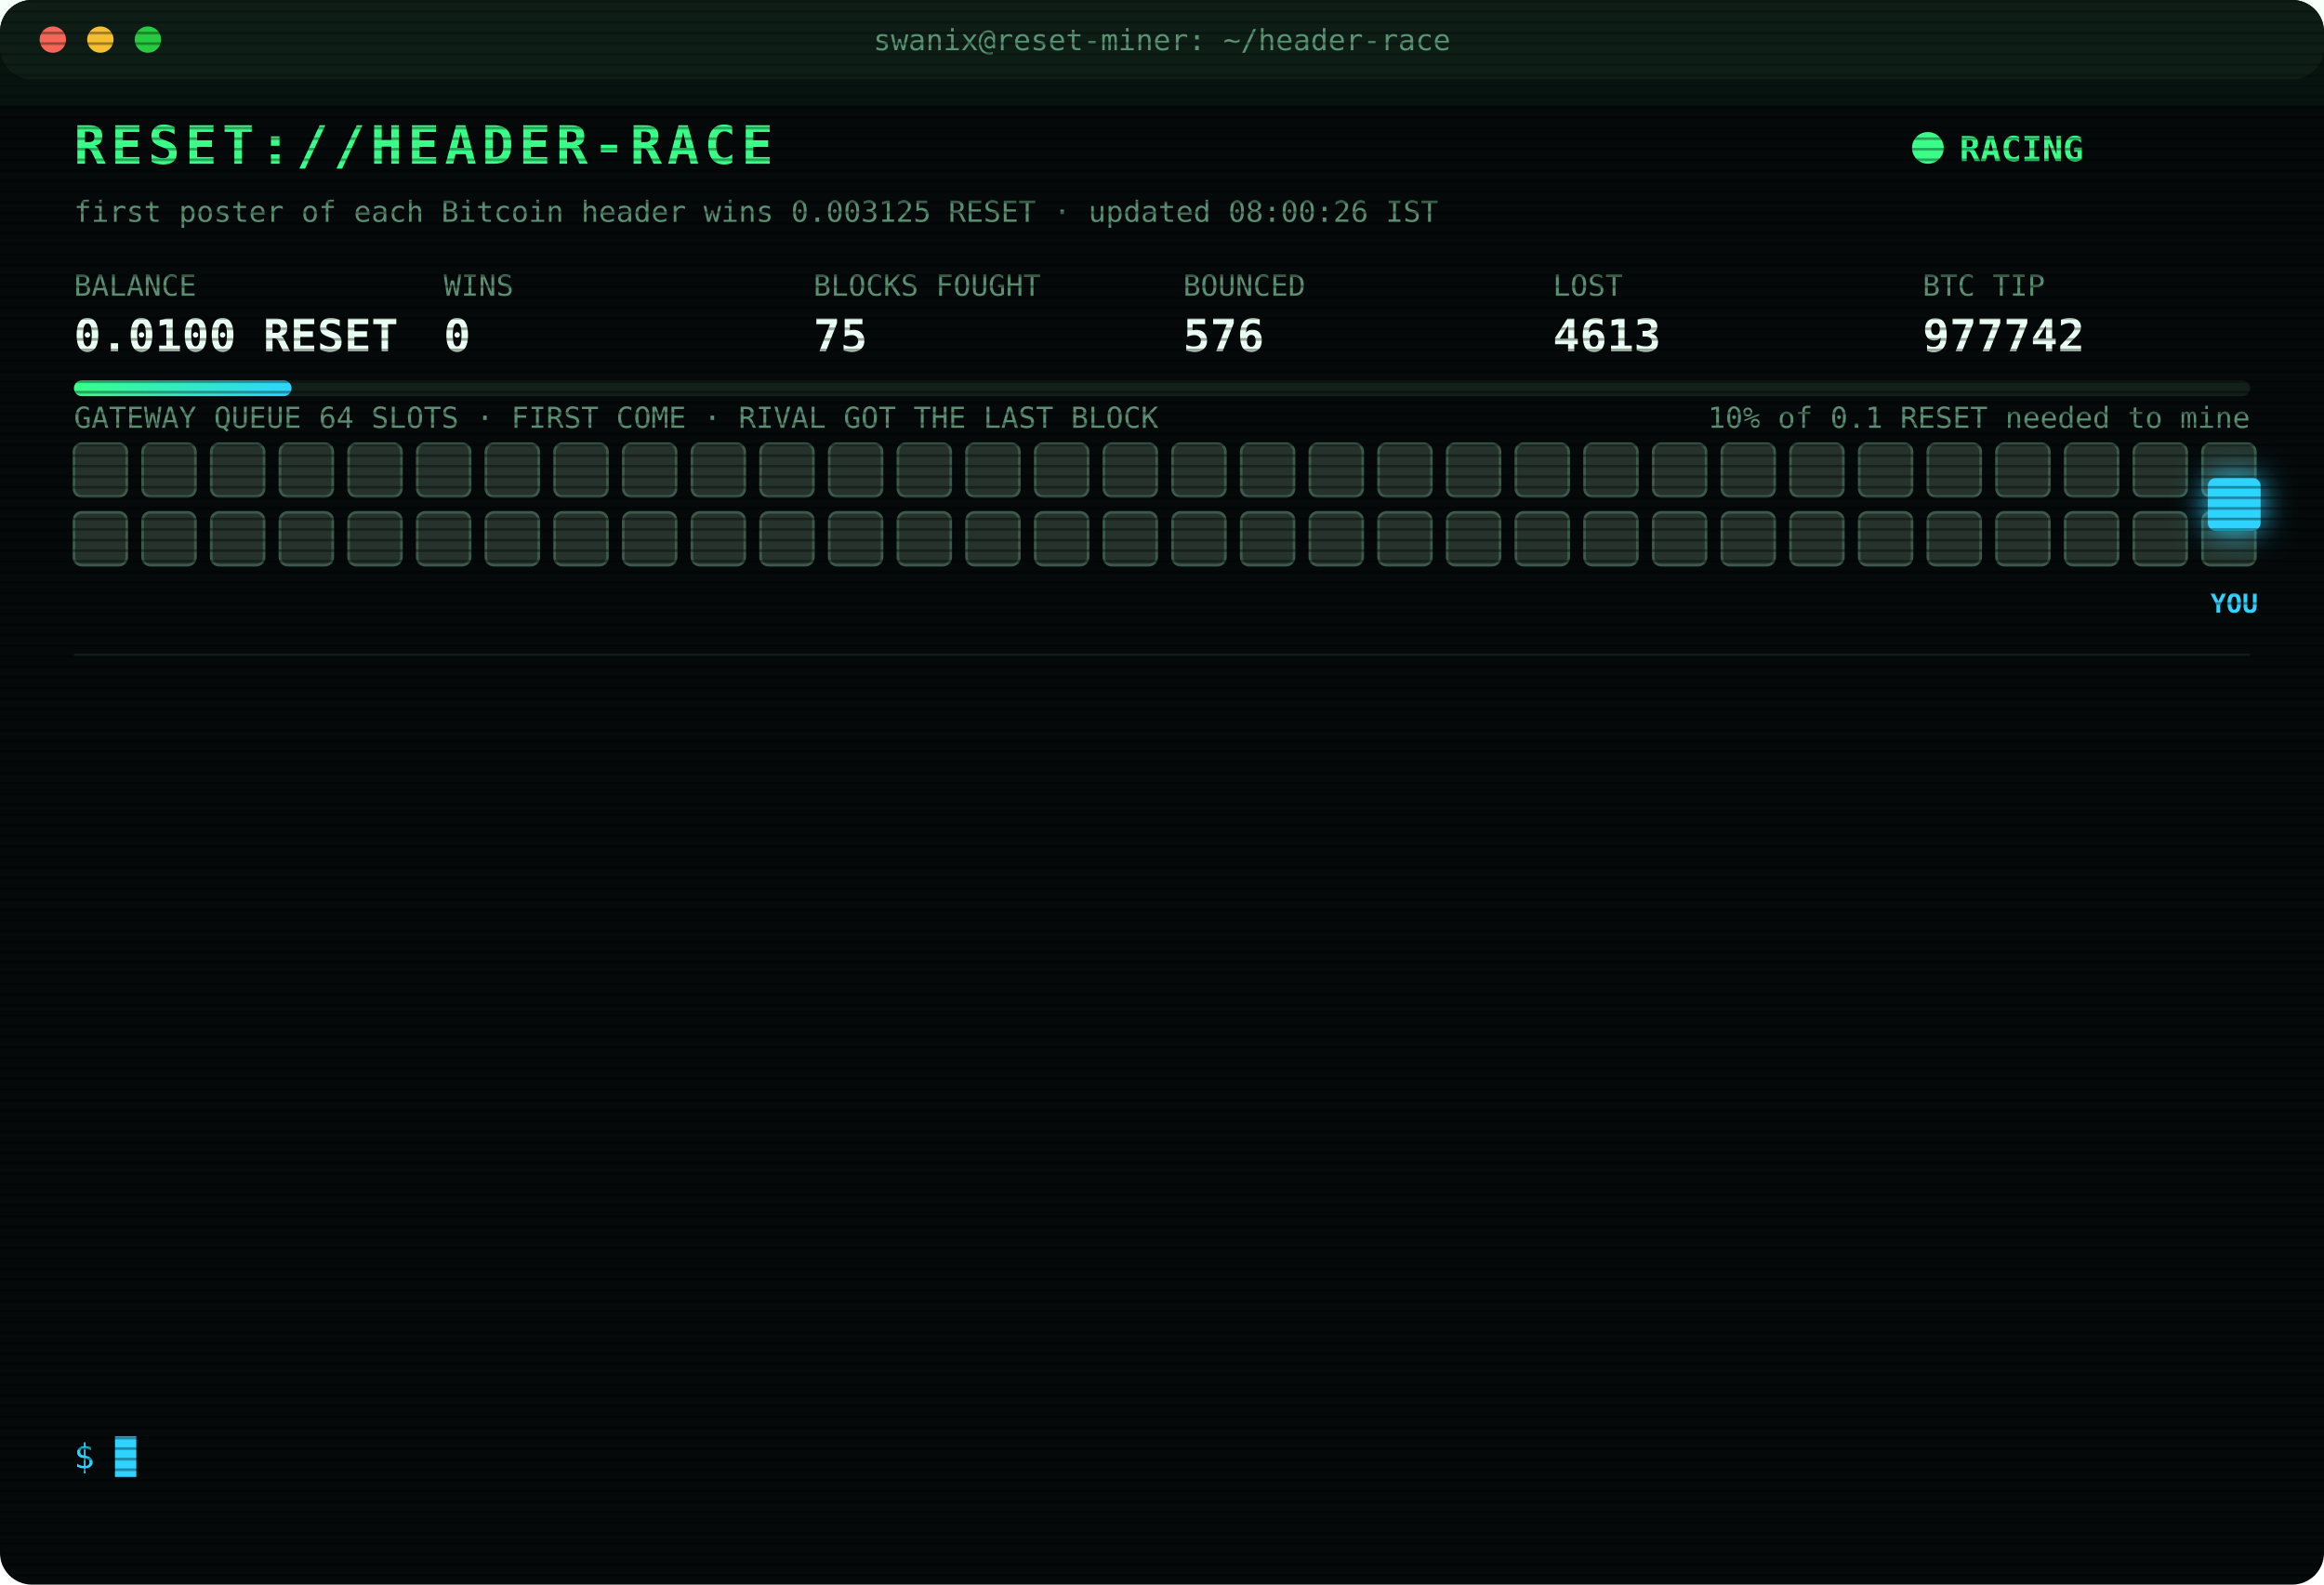
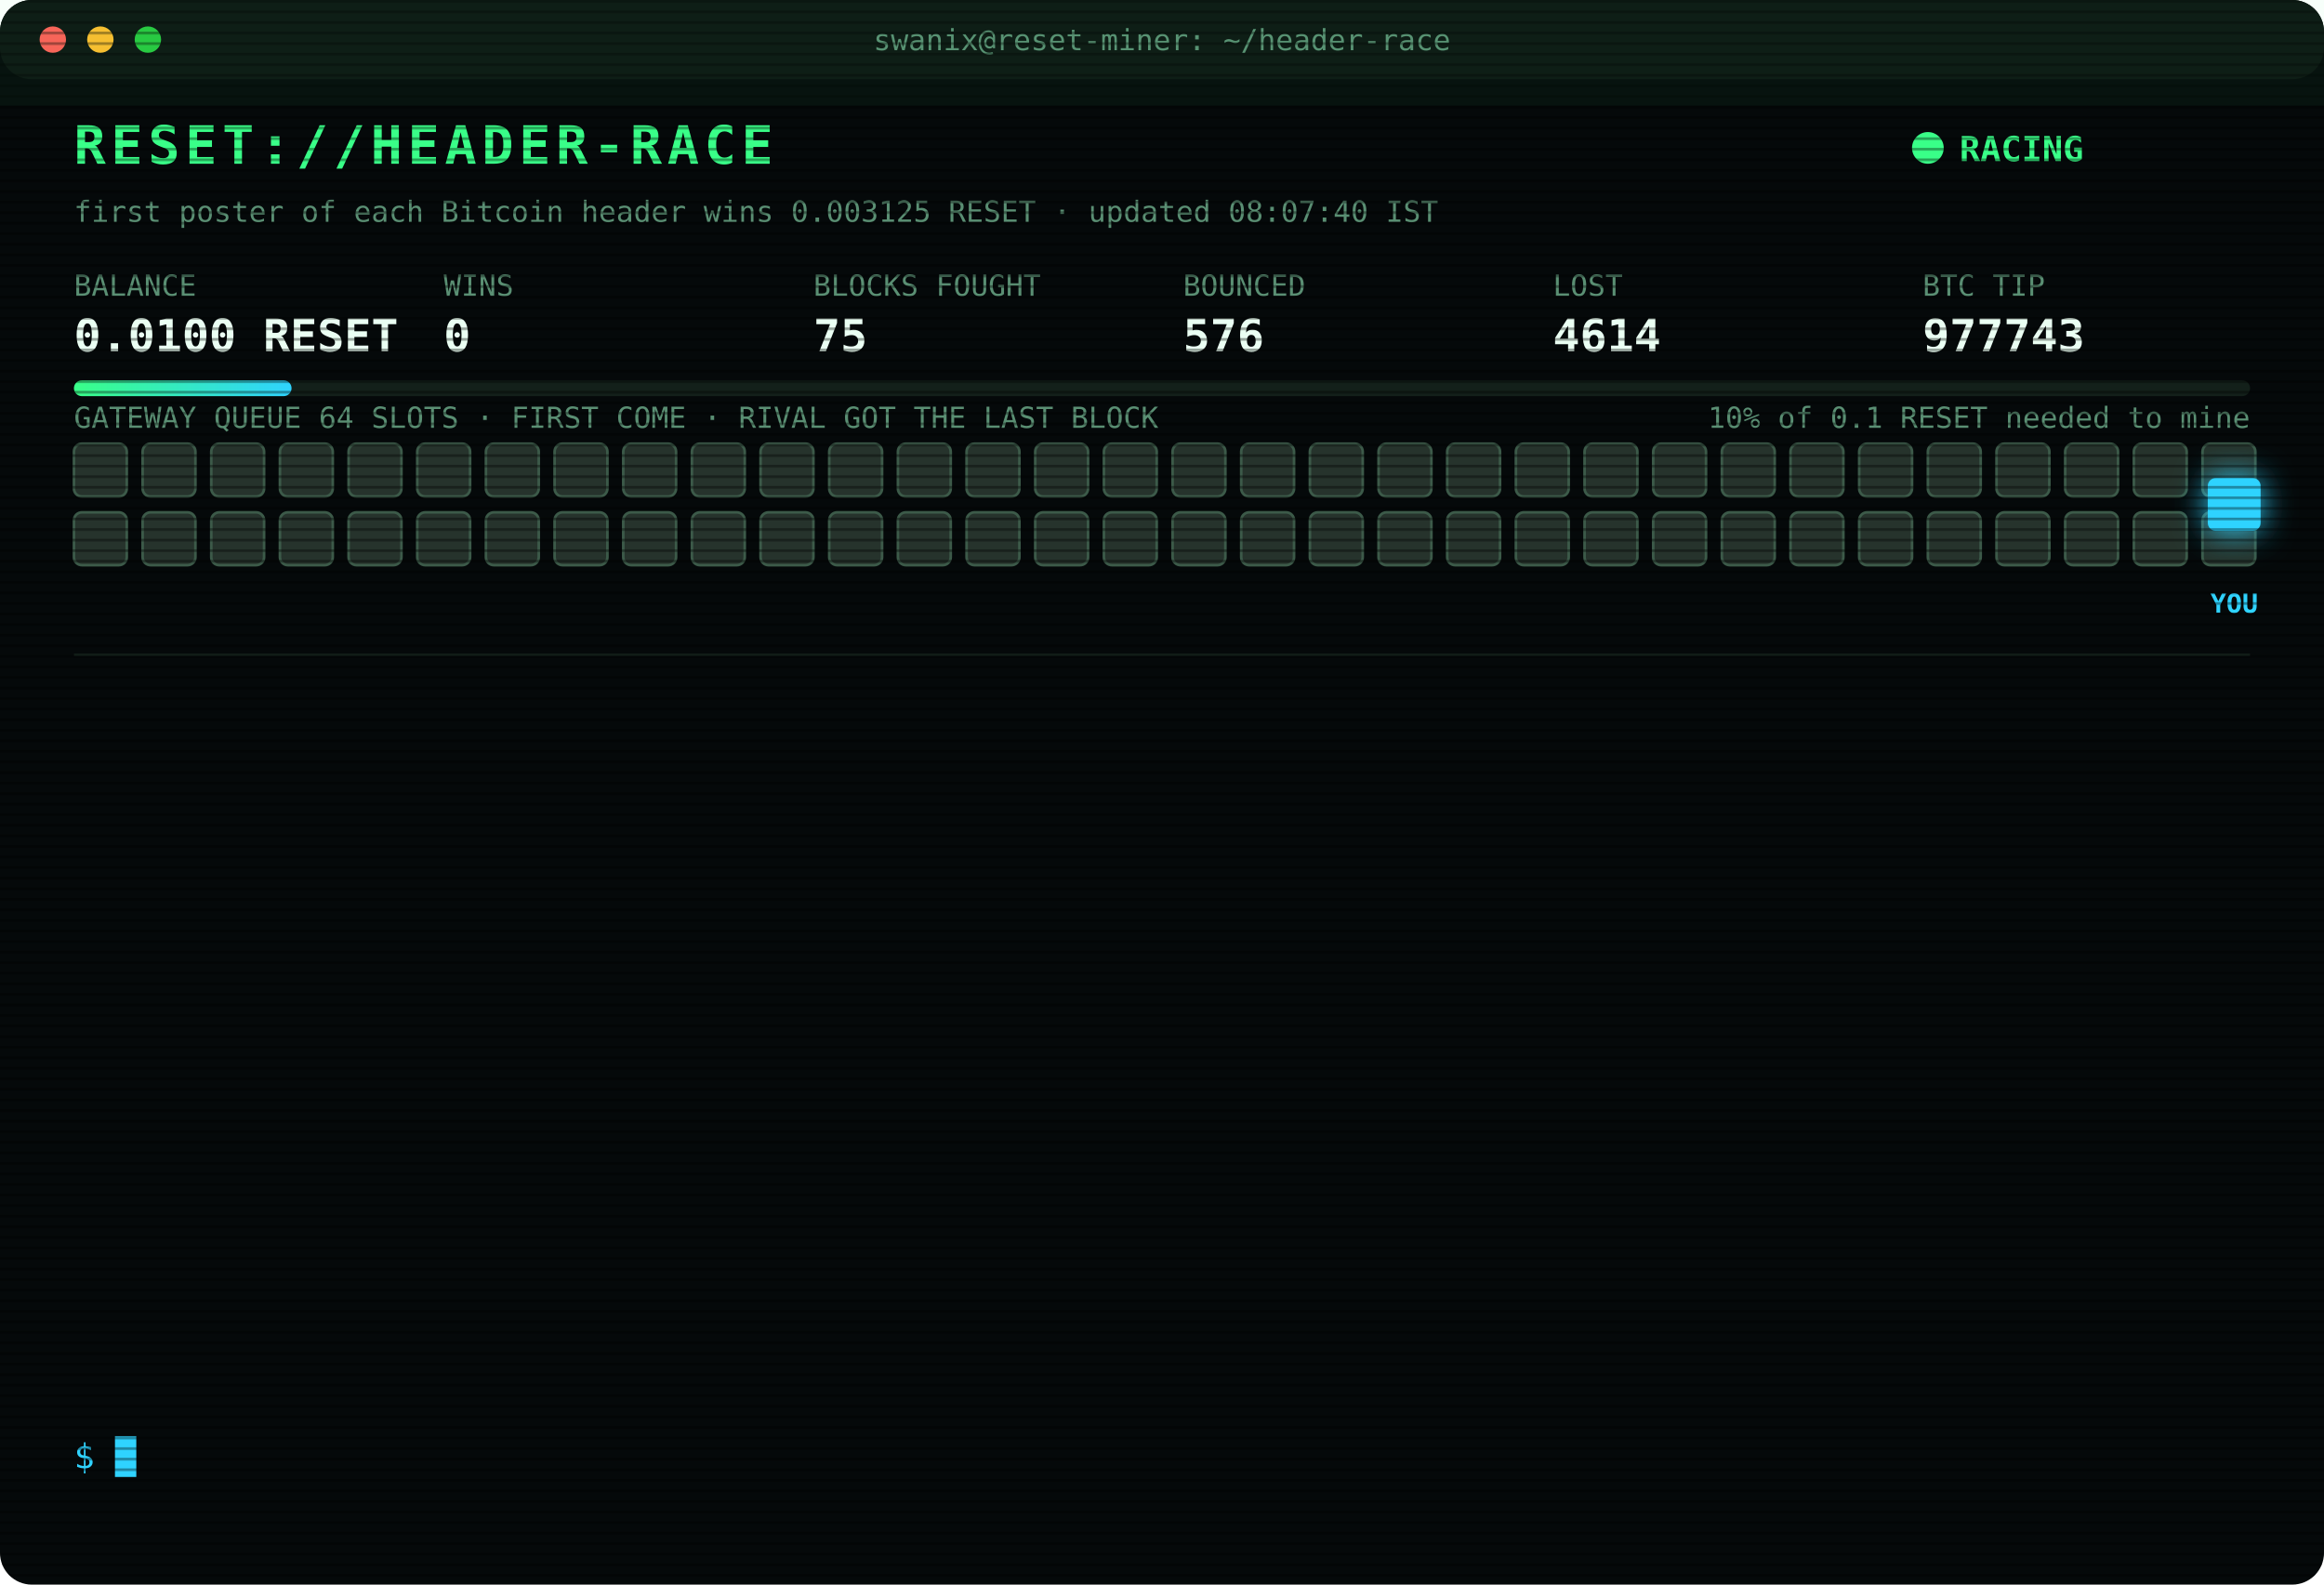
<svg xmlns="http://www.w3.org/2000/svg" width="880" height="600" viewBox="0 0 880 600" font-family="ui-monospace,SFMono-Regular,Menlo,Consolas,monospace">
  <style>
text{font-size:13px;fill:#7CFFB2}
.title{font-size:20px;font-weight:700;fill:#39FF88;letter-spacing:2px;animation:glitch 3s infinite steps(1)}
.sub{fill:#2fd3ff}.k{fill:#5a8f73;font-size:11px}.v{font-size:17px;font-weight:700;fill:#eafff3}
.ts{fill:#3f6b56}.boot{fill:#2fd3ff}.dim{fill:#5a8f73}.bad{fill:#ff4d6d}.warn{fill:#ffd23f}.mag{fill:#ff5cf0}.win{fill:#39FF88;font-weight:700}
.tag{font-size:10px;fill:#2fd3ff;font-weight:700}
.rival{fill:#26332c;stroke:#3c5a49;animation:jam 1.2s infinite alternate}
.idle{fill:#141c18;stroke:#22302a;animation:breathe 4s infinite}
.me{fill:#2fd3ff;filter:drop-shadow(0 0 6px #2fd3ff)}
.hover{animation:nudge 1.1s infinite ease-in-out}.bounce{animation:kick 1.4s infinite}
.ln{opacity:0;animation:in .4s forwards}
.cur{animation:blink 1s infinite steps(1)}
.scan{animation:scan 6s infinite linear}
.led{animation:blink 1.4s infinite}
@keyframes in{from{opacity:0;transform:translateX(-6px)}to{opacity:1;transform:none}}
@keyframes blink{50%{opacity:0}}
@keyframes jam{to{fill:#33463b}}
@keyframes breathe{50%{opacity:.4}}
@keyframes nudge{50%{transform:translateX(-10px)}}
@keyframes kick{0%,100%{transform:none}30%{transform:translateX(-14px)}55%{transform:translateX(10px) translateY(-6px)}}
@keyframes glitch{0%,92%{transform:none}93%{transform:translateX(2px);fill:#ff4d6d}95%{transform:translateX(-2px);fill:#2fd3ff}97%{transform:none}}
@keyframes scan{from{transform:translateY(-40px)}to{transform:translateY(600px)}}
</style>
  <defs>
    <pattern id="sl" width="4" height="4" patternUnits="userSpaceOnUse">
      <rect width="4" height="1" fill="#000" opacity=".35" />
    </pattern>
    <linearGradient id="bar">
      <stop offset="0" stop-color="#39FF88" />
      <stop offset="1" stop-color="#2fd3ff" />
    </linearGradient>
  </defs>
  <rect width="880" height="600" rx="12" fill="#05090a" />
  <rect width="880" height="30" rx="12" fill="#0d1512" />
  <circle cx="20" cy="15" r="5" fill="#ff5f57" />
  <circle cx="38" cy="15" r="5" fill="#febc2e" />
  <circle cx="56" cy="15" r="5" fill="#28c840" />
  <text x="440" y="19" text-anchor="middle" class="k">swanix@reset-miner: ~/header-race</text>
  <text x="28" y="62" class="title">RESET://HEADER-RACE</text>
  <circle class="led" cx="730" cy="56" r="6" fill="#39FF88" />
  <text x="742" y="61" class="win">RACING</text>
-   <text x="28" y="84" class="k">first poster of each Bitcoin header wins 0.003125 RESET · updated 08:00:26 IST</text>
+   <text x="28" y="84" class="k">first poster of each Bitcoin header wins 0.003125 RESET · updated 08:07:40 IST</text>
  <text x="28" y="112" class="k">BALANCE</text>
  <text x="28" y="133" class="v">0.0100 RESET</text>
  <text x="168" y="112" class="k">WINS</text>
  <text x="168" y="133" class="v">0</text>
  <text x="308" y="112" class="k">BLOCKS FOUGHT</text>
  <text x="308" y="133" class="v">75</text>
  <text x="448" y="112" class="k">BOUNCED</text>
  <text x="448" y="133" class="v">576</text>
  <text x="588" y="112" class="k">LOST</text>
-   <text x="588" y="133" class="v">4613</text>
+   <text x="588" y="133" class="v">4614</text>
  <text x="728" y="112" class="k">BTC TIP</text>
-   <text x="728" y="133" class="v">977742</text>
+   <text x="728" y="133" class="v">977743</text>
  <rect x="28" y="144" width="824" height="6" rx="3" fill="#13201a" />
  <rect x="28" y="144" width="82.4" height="6" rx="3" fill="url(#bar)" />
  <text x="852" y="162" text-anchor="end" class="k">10% of 0.1 RESET needed to mine</text>
  <text x="28" y="162" class="k">GATEWAY QUEUE 64 SLOTS · FIRST COME · RIVAL GOT THE LAST BLOCK</text>
  <rect class="rival" x="28" y="168" width="20" height="20" rx="3" style="animation-delay:0.00s" />
  <rect class="rival" x="54" y="168" width="20" height="20" rx="3" style="animation-delay:0.05s" />
  <rect class="rival" x="80" y="168" width="20" height="20" rx="3" style="animation-delay:0.10s" />
  <rect class="rival" x="106" y="168" width="20" height="20" rx="3" style="animation-delay:0.15s" />
  <rect class="rival" x="132" y="168" width="20" height="20" rx="3" style="animation-delay:0.20s" />
  <rect class="rival" x="158" y="168" width="20" height="20" rx="3" style="animation-delay:0.25s" />
  <rect class="rival" x="184" y="168" width="20" height="20" rx="3" style="animation-delay:0.30s" />
  <rect class="rival" x="210" y="168" width="20" height="20" rx="3" style="animation-delay:0.35s" />
  <rect class="rival" x="236" y="168" width="20" height="20" rx="3" style="animation-delay:0.40s" />
  <rect class="rival" x="262" y="168" width="20" height="20" rx="3" style="animation-delay:0.45s" />
  <rect class="rival" x="288" y="168" width="20" height="20" rx="3" style="animation-delay:0.50s" />
  <rect class="rival" x="314" y="168" width="20" height="20" rx="3" style="animation-delay:0.55s" />
  <rect class="rival" x="340" y="168" width="20" height="20" rx="3" style="animation-delay:0.60s" />
  <rect class="rival" x="366" y="168" width="20" height="20" rx="3" style="animation-delay:0.65s" />
  <rect class="rival" x="392" y="168" width="20" height="20" rx="3" style="animation-delay:0.70s" />
  <rect class="rival" x="418" y="168" width="20" height="20" rx="3" style="animation-delay:0.75s" />
  <rect class="rival" x="444" y="168" width="20" height="20" rx="3" style="animation-delay:0.80s" />
  <rect class="rival" x="470" y="168" width="20" height="20" rx="3" style="animation-delay:0.85s" />
  <rect class="rival" x="496" y="168" width="20" height="20" rx="3" style="animation-delay:0.90s" />
  <rect class="rival" x="522" y="168" width="20" height="20" rx="3" style="animation-delay:0.95s" />
  <rect class="rival" x="548" y="168" width="20" height="20" rx="3" style="animation-delay:1.00s" />
  <rect class="rival" x="574" y="168" width="20" height="20" rx="3" style="animation-delay:1.05s" />
  <rect class="rival" x="600" y="168" width="20" height="20" rx="3" style="animation-delay:1.10s" />
  <rect class="rival" x="626" y="168" width="20" height="20" rx="3" style="animation-delay:1.15s" />
  <rect class="rival" x="652" y="168" width="20" height="20" rx="3" style="animation-delay:1.20s" />
  <rect class="rival" x="678" y="168" width="20" height="20" rx="3" style="animation-delay:1.25s" />
  <rect class="rival" x="704" y="168" width="20" height="20" rx="3" style="animation-delay:1.30s" />
  <rect class="rival" x="730" y="168" width="20" height="20" rx="3" style="animation-delay:1.35s" />
  <rect class="rival" x="756" y="168" width="20" height="20" rx="3" style="animation-delay:1.40s" />
  <rect class="rival" x="782" y="168" width="20" height="20" rx="3" style="animation-delay:1.45s" />
  <rect class="rival" x="808" y="168" width="20" height="20" rx="3" style="animation-delay:1.50s" />
  <rect class="rival" x="834" y="168" width="20" height="20" rx="3" style="animation-delay:1.55s" />
  <rect class="rival" x="28" y="194" width="20" height="20" rx="3" style="animation-delay:1.60s" />
  <rect class="rival" x="54" y="194" width="20" height="20" rx="3" style="animation-delay:1.65s" />
  <rect class="rival" x="80" y="194" width="20" height="20" rx="3" style="animation-delay:1.70s" />
  <rect class="rival" x="106" y="194" width="20" height="20" rx="3" style="animation-delay:1.75s" />
  <rect class="rival" x="132" y="194" width="20" height="20" rx="3" style="animation-delay:1.80s" />
  <rect class="rival" x="158" y="194" width="20" height="20" rx="3" style="animation-delay:1.85s" />
  <rect class="rival" x="184" y="194" width="20" height="20" rx="3" style="animation-delay:1.90s" />
  <rect class="rival" x="210" y="194" width="20" height="20" rx="3" style="animation-delay:1.95s" />
  <rect class="rival" x="236" y="194" width="20" height="20" rx="3" style="animation-delay:2.00s" />
  <rect class="rival" x="262" y="194" width="20" height="20" rx="3" style="animation-delay:2.05s" />
  <rect class="rival" x="288" y="194" width="20" height="20" rx="3" style="animation-delay:2.10s" />
  <rect class="rival" x="314" y="194" width="20" height="20" rx="3" style="animation-delay:2.15s" />
  <rect class="rival" x="340" y="194" width="20" height="20" rx="3" style="animation-delay:2.20s" />
  <rect class="rival" x="366" y="194" width="20" height="20" rx="3" style="animation-delay:2.25s" />
  <rect class="rival" x="392" y="194" width="20" height="20" rx="3" style="animation-delay:2.30s" />
  <rect class="rival" x="418" y="194" width="20" height="20" rx="3" style="animation-delay:2.35s" />
  <rect class="rival" x="444" y="194" width="20" height="20" rx="3" style="animation-delay:2.40s" />
  <rect class="rival" x="470" y="194" width="20" height="20" rx="3" style="animation-delay:2.45s" />
  <rect class="rival" x="496" y="194" width="20" height="20" rx="3" style="animation-delay:2.50s" />
  <rect class="rival" x="522" y="194" width="20" height="20" rx="3" style="animation-delay:2.55s" />
  <rect class="rival" x="548" y="194" width="20" height="20" rx="3" style="animation-delay:2.60s" />
  <rect class="rival" x="574" y="194" width="20" height="20" rx="3" style="animation-delay:2.65s" />
  <rect class="rival" x="600" y="194" width="20" height="20" rx="3" style="animation-delay:2.70s" />
  <rect class="rival" x="626" y="194" width="20" height="20" rx="3" style="animation-delay:2.75s" />
  <rect class="rival" x="652" y="194" width="20" height="20" rx="3" style="animation-delay:2.80s" />
  <rect class="rival" x="678" y="194" width="20" height="20" rx="3" style="animation-delay:2.85s" />
  <rect class="rival" x="704" y="194" width="20" height="20" rx="3" style="animation-delay:2.90s" />
  <rect class="rival" x="730" y="194" width="20" height="20" rx="3" style="animation-delay:2.95s" />
  <rect class="rival" x="756" y="194" width="20" height="20" rx="3" style="animation-delay:3.00s" />
  <rect class="rival" x="782" y="194" width="20" height="20" rx="3" style="animation-delay:3.05s" />
  <rect class="rival" x="808" y="194" width="20" height="20" rx="3" style="animation-delay:3.10s" />
  <rect class="rival" x="834" y="194" width="20" height="20" rx="3" style="animation-delay:3.15s" />
  <g class="hover">
    <rect class="me" x="836" y="181" width="20" height="20" rx="3" />
    <text class="tag" x="846" y="232" text-anchor="middle">YOU</text>
  </g>
  <line x1="28" x2="852" y1="248" y2="248" stroke="#13201a" />
  <g class="ln" style="animation-delay:0.40s">
-     <text x="28" y="270" class="ts">05:40:25</text>
-     <text x="104" y="270" class="dim">[STINT END] calls 756 · wins 0</text>
+     <text x="28" y="270" class="ts">05:45:23</text>
+     <text x="104" y="270" class="boot">[BOOT] racer v3 online · 3 feeds · stint 340m</text>
  </g>
  <g class="ln" style="animation-delay:0.65s">
-     <text x="28" y="292" class="ts">05:45:23</text>
-     <text x="104" y="292" class="boot">[BOOT] racer v3 online · 3 feeds · stint 340m</text>
+     <text x="28" y="292" class="ts">05:49:45</text>
+     <text x="104" y="292" class="bad">[LOST] #977732 taken by a rival miner</text>
  </g>
  <g class="ln" style="animation-delay:0.90s">
-     <text x="28" y="314" class="ts">05:49:45</text>
-     <text x="104" y="314" class="bad">[LOST] #977732 taken by a rival miner</text>
+     <text x="28" y="314" class="ts">06:04:02</text>
+     <text x="104" y="314" class="bad">[LOST] #977733 taken by a rival miner</text>
  </g>
  <g class="ln" style="animation-delay:1.15s">
-     <text x="28" y="336" class="ts">06:04:02</text>
-     <text x="104" y="336" class="bad">[LOST] #977733 taken by a rival miner</text>
+     <text x="28" y="336" class="ts">06:23:03</text>
+     <text x="104" y="336" class="bad">[LOST] #977734 taken by a rival miner</text>
  </g>
  <g class="ln" style="animation-delay:1.40s">
-     <text x="28" y="358" class="ts">06:23:03</text>
-     <text x="104" y="358" class="bad">[LOST] #977734 taken by a rival miner</text>
+     <text x="28" y="358" class="ts">06:29:56</text>
+     <text x="104" y="358" class="bad">[LOST] #977735 taken by a rival miner</text>
  </g>
  <g class="ln" style="animation-delay:1.65s">
-     <text x="28" y="380" class="ts">06:29:56</text>
-     <text x="104" y="380" class="bad">[LOST] #977735 taken by a rival miner</text>
+     <text x="28" y="380" class="ts">06:33:46</text>
+     <text x="104" y="380" class="bad">[LOST] #977736 taken by a rival miner</text>
  </g>
  <g class="ln" style="animation-delay:1.90s">
-     <text x="28" y="402" class="ts">06:33:46</text>
-     <text x="104" y="402" class="bad">[LOST] #977736 taken by a rival miner</text>
+     <text x="28" y="402" class="ts">06:37:59</text>
+     <text x="104" y="402" class="bad">[LOST] #977737 taken by a rival miner</text>
  </g>
  <g class="ln" style="animation-delay:2.15s">
-     <text x="28" y="424" class="ts">06:37:59</text>
-     <text x="104" y="424" class="bad">[LOST] #977737 taken by a rival miner</text>
+     <text x="28" y="424" class="ts">06:52:46</text>
+     <text x="104" y="424" class="bad">[LOST] #977738 taken by a rival miner</text>
  </g>
  <g class="ln" style="animation-delay:2.40s">
-     <text x="28" y="446" class="ts">06:52:46</text>
-     <text x="104" y="446" class="bad">[LOST] #977738 taken by a rival miner</text>
+     <text x="28" y="446" class="ts">06:54:02</text>
+     <text x="104" y="446" class="bad">[LOST] #977739 taken by a rival miner</text>
  </g>
  <g class="ln" style="animation-delay:2.65s">
-     <text x="28" y="468" class="ts">06:54:02</text>
-     <text x="104" y="468" class="bad">[LOST] #977739 taken by a rival miner</text>
+     <text x="28" y="468" class="ts">06:58:35</text>
+     <text x="104" y="468" class="bad">[LOST] #977740 taken by a rival miner</text>
  </g>
  <g class="ln" style="animation-delay:2.90s">
-     <text x="28" y="490" class="ts">06:58:35</text>
-     <text x="104" y="490" class="bad">[LOST] #977740 taken by a rival miner</text>
+     <text x="28" y="490" class="ts">07:36:05</text>
+     <text x="104" y="490" class="bad">[LOST] #977741 taken by a rival miner</text>
  </g>
  <g class="ln" style="animation-delay:3.15s">
-     <text x="28" y="512" class="ts">07:36:05</text>
-     <text x="104" y="512" class="bad">[LOST] #977741 taken by a rival miner</text>
+     <text x="28" y="512" class="ts">07:53:02</text>
+     <text x="104" y="512" class="bad">[LOST] #977742 taken by a rival miner</text>
  </g>
  <g class="ln" style="animation-delay:3.40s">
-     <text x="28" y="534" class="ts">07:53:02</text>
-     <text x="104" y="534" class="bad">[LOST] #977742 taken by a rival miner</text>
+     <text x="28" y="534" class="ts">08:07:40</text>
+     <text x="104" y="534" class="bad">[LOST] #977743 taken by a rival miner</text>
  </g>
  <text x="28" y="556" class="sub">$ <tspan class="cur">█</tspan>
  </text>
  <rect width="880" height="600" rx="12" fill="url(#sl)" pointer-events="none" />
  <rect class="scan" width="880" height="40" fill="#39FF88" opacity=".04" />
</svg>
